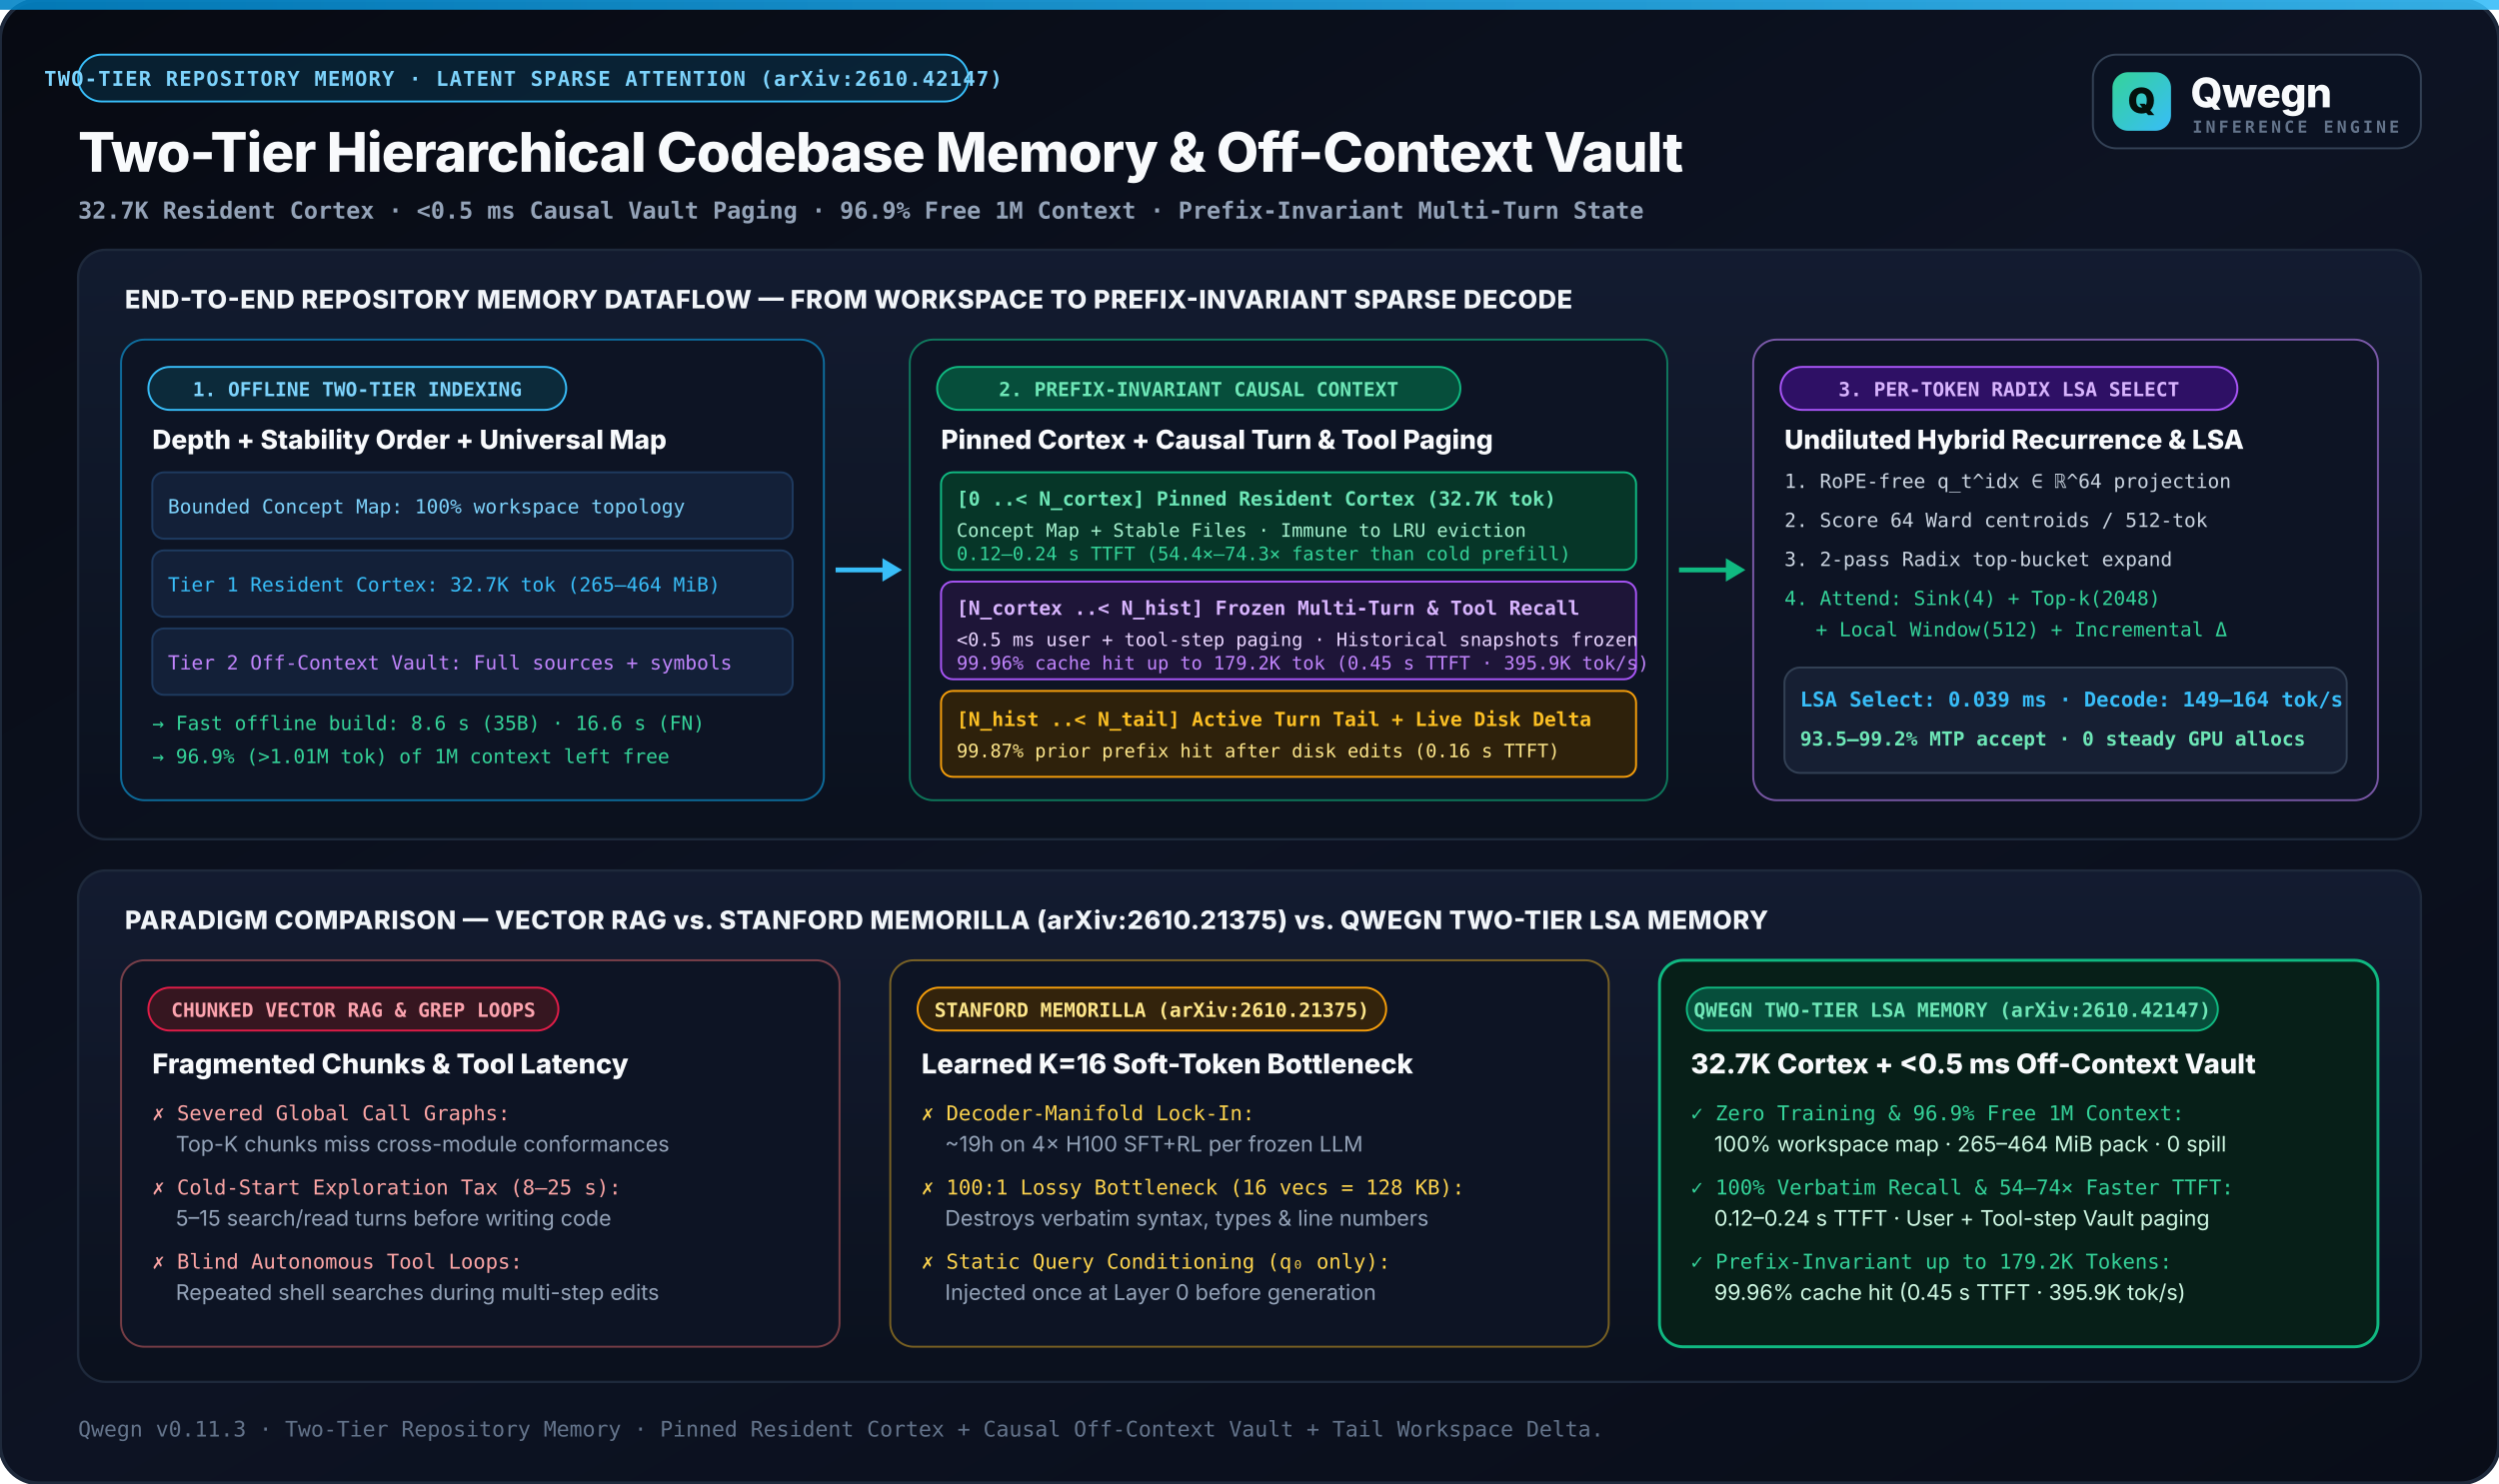
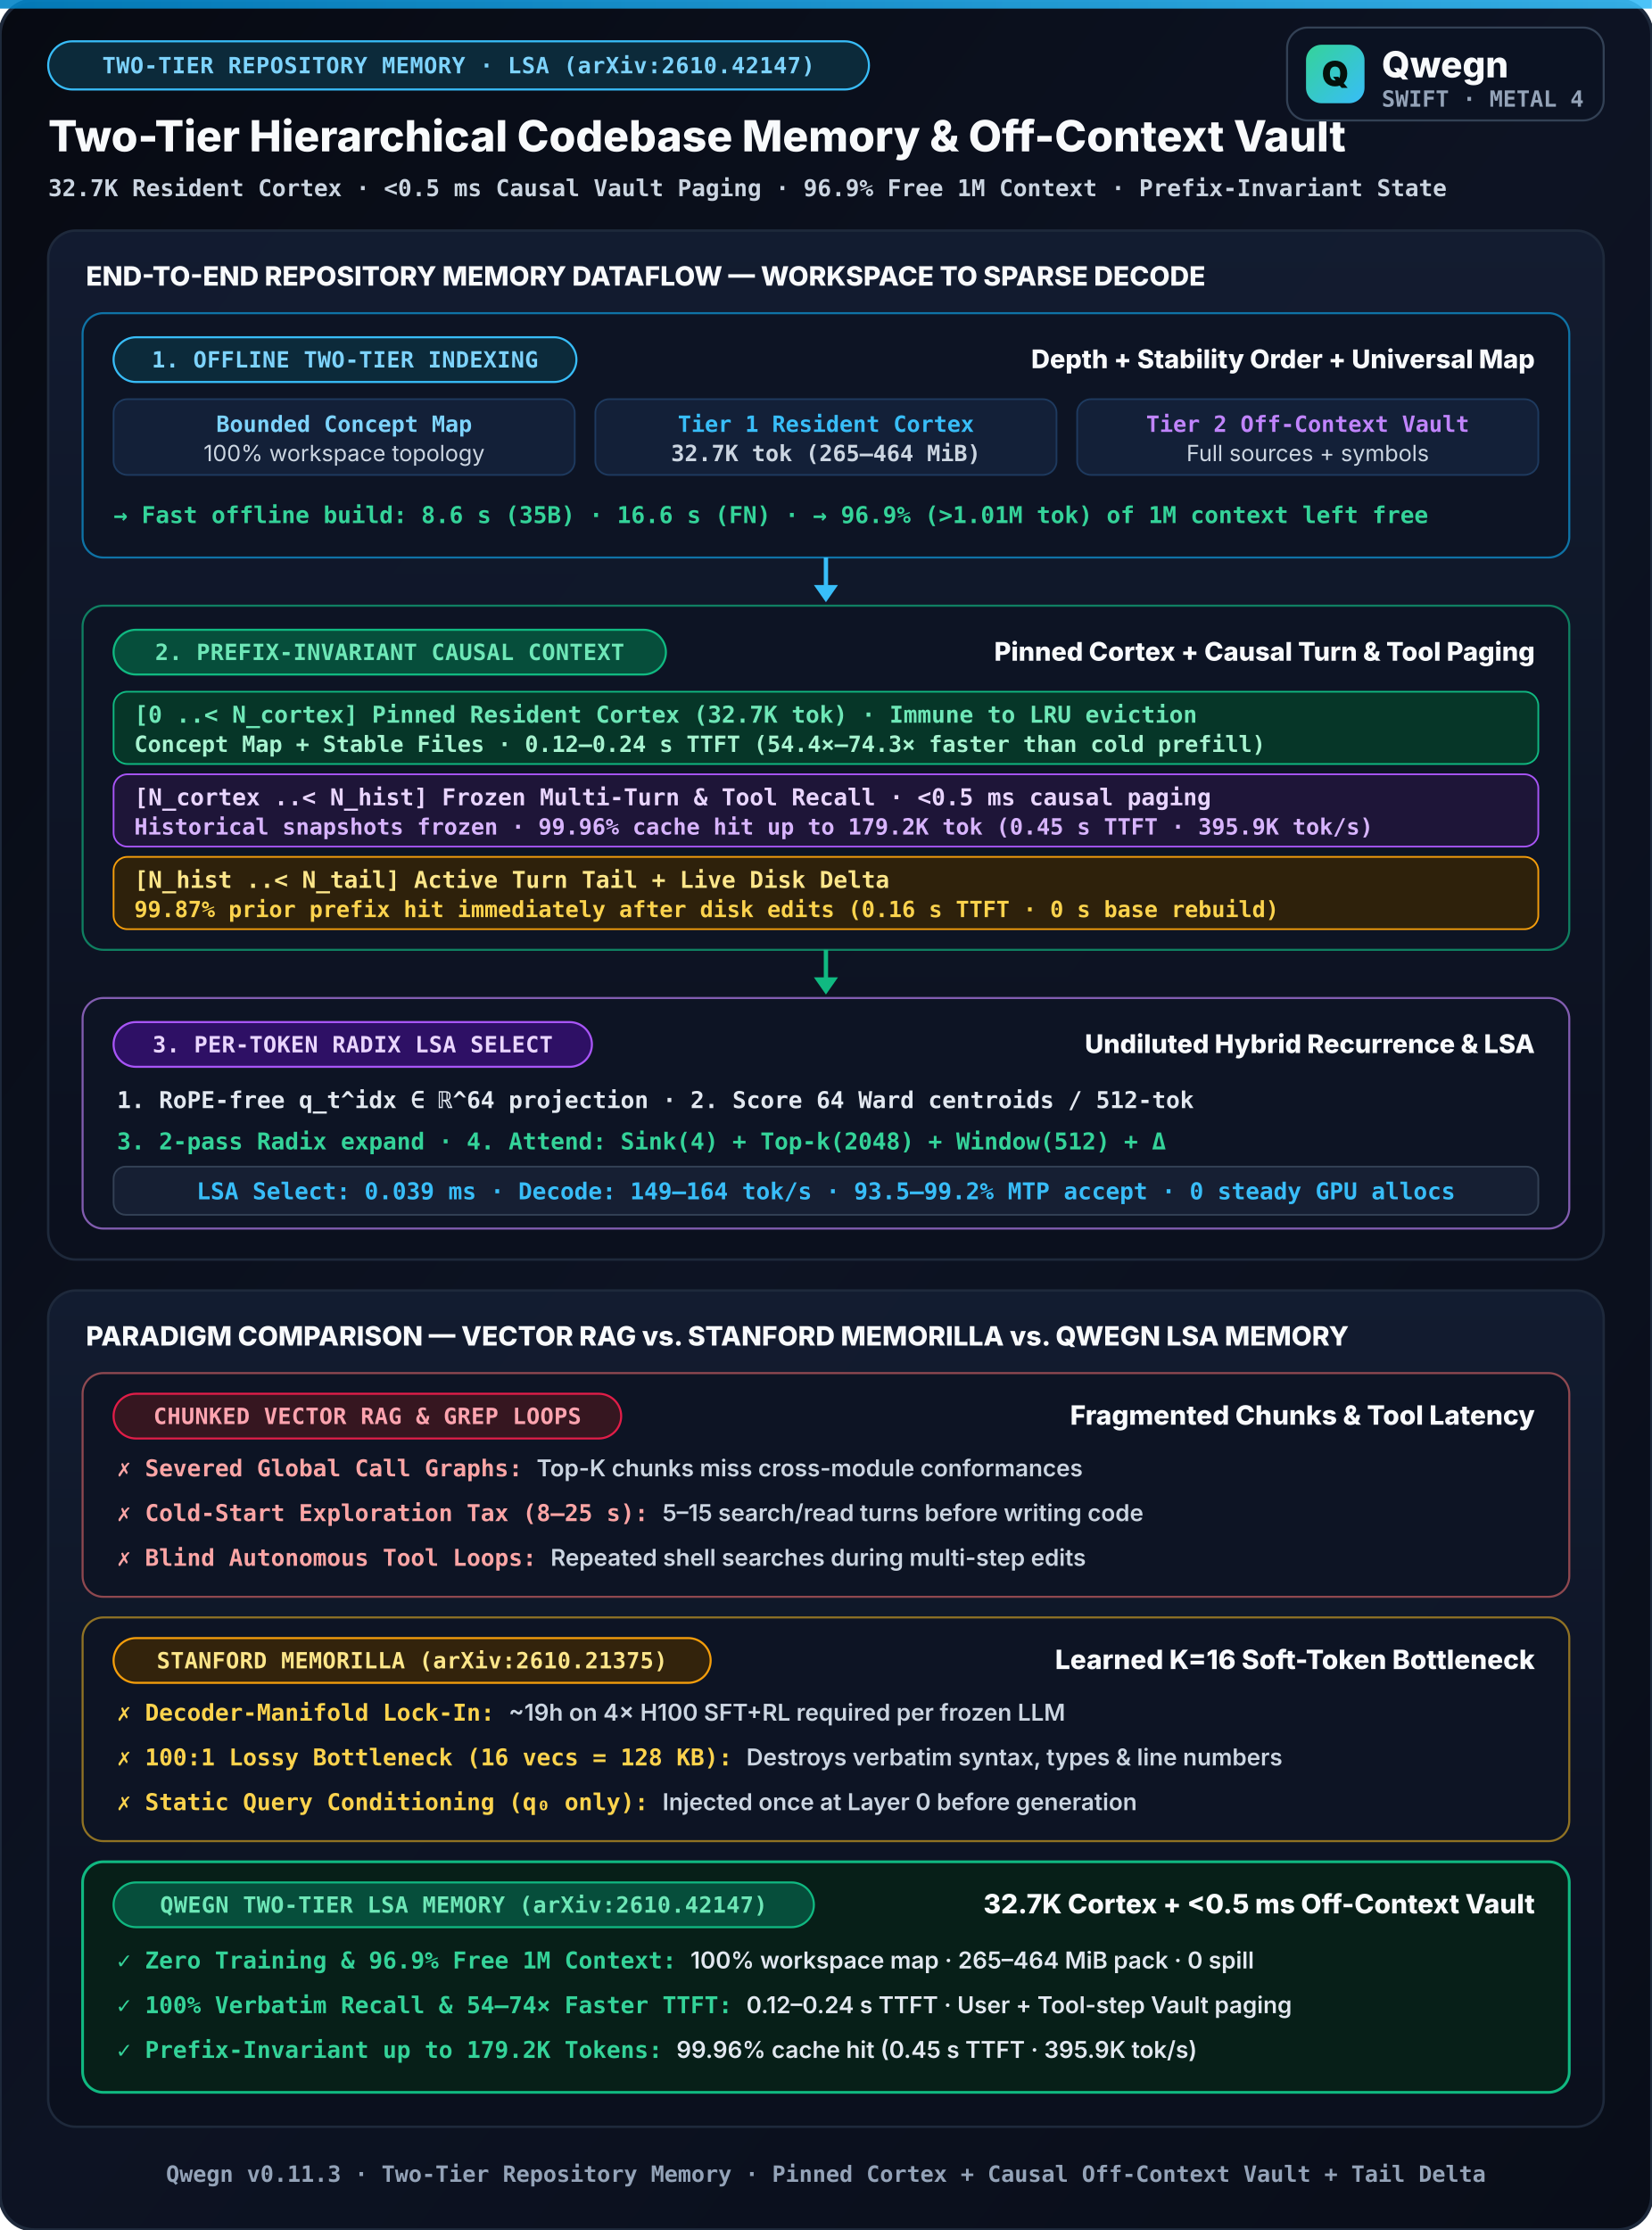
- <svg xmlns="http://www.w3.org/2000/svg" viewBox="0 0 1280 760" width="1280" height="760">
+ <svg xmlns="http://www.w3.org/2000/svg" viewBox="0 0 960 1296" width="960" height="1296">
  <defs>
    <linearGradient id="bg" x1="0" y1="0" x2="1" y2="1">
      <stop offset="0" stop-color="#070a12" />
      <stop offset="0.5" stop-color="#0d1323" />
      <stop offset="1" stop-color="#090d18" />
    </linearGradient>
    <linearGradient id="card" x1="0" y1="0" x2="0" y2="1">
-       <stop offset="0" stop-color="#131c31" stop-opacity="0.94" />
-       <stop offset="1" stop-color="#0b101d" stop-opacity="0.97" />
+       <stop offset="0" stop-color="#131c31" stop-opacity="0.96" />
+       <stop offset="1" stop-color="#0b101d" stop-opacity="0.98" />
    </linearGradient>
    <linearGradient id="cyGrad" x1="0" y1="0" x2="1" y2="0">
      <stop offset="0" stop-color="#0284c7" />
      <stop offset="1" stop-color="#38bdf8" />
    </linearGradient>
    <linearGradient id="mark" x1="0" y1="0" x2="1" y2="1">
      <stop offset="0" stop-color="#34d399" />
      <stop offset="1" stop-color="#38bdf8" />
    </linearGradient>
-     <style>
-       .sans { font-family: -apple-system, BlinkMacSystemFont, "SF Pro Display", "Inter", system-ui, sans-serif; }
-       .mono { font-family: "SF Mono", "JetBrains Mono", Menlo, Consolas, monospace; }
-       .ct { font-size: 13px; font-weight: 800; fill: #f1f5f9; letter-spacing: 0.3px; }
-     </style>
  </defs>
-   <rect width="1280" height="760" rx="20" fill="url(#bg)" stroke="#1e293b" stroke-width="2" />
-   <rect x="0" y="0" width="1280" height="5" fill="url(#cyGrad)" opacity="0.9" />
-   <g transform="translate(40, 28)">
-     <rect width="456" height="24" rx="12" fill="#0ea5e9" fill-opacity="0.14" stroke="#38bdf8" />
-     <text x="228" y="16" text-anchor="middle" class="mono" font-size="10.5" font-weight="700" fill="#7dd3fc" letter-spacing="0.6">TWO-TIER REPOSITORY MEMORY · LATENT SPARSE ATTENTION (arXiv:2610.42147)</text>
-     <text x="0" y="60" class="sans" font-size="28" font-weight="800" fill="#f8fafc" letter-spacing="-0.4">Two-Tier Hierarchical Codebase Memory &amp; Off-Context Vault</text>
-     <text x="0" y="84" class="mono" font-size="12" font-weight="600" fill="#94a3b8">32.7K Resident Cortex · &lt;0.5 ms Causal Vault Paging · 96.9% Free 1M Context · Prefix-Invariant Multi-Turn State</text>
+   <style>
+     svg { text-rendering: geometricPrecision; -webkit-font-smoothing: antialiased; }
+     .title { font-family: -apple-system, BlinkMacSystemFont, "SF Pro Display", "Segoe UI", Roboto, sans-serif; font-weight: 800; }
+     .subtitle { font-family: -apple-system, BlinkMacSystemFont, "SF Pro Text", "Segoe UI", Roboto, sans-serif; font-weight: 500; }
+     .sans { font-family: -apple-system, BlinkMacSystemFont, "SF Pro Display", "Inter", "Segoe UI", system-ui, sans-serif; }
+     .mono { font-family: "SF Mono", "JetBrains Mono", Menlo, Consolas, monospace; font-weight: 600; }
+   </style>
+   <rect width="960" height="1296" rx="20" fill="url(#bg)" stroke="#1e293b" stroke-width="2" />
+   <rect x="0" y="0" width="960" height="5" fill="url(#cyGrad)" opacity="0.9" />
+   <g transform="translate(28, 24)">
+     <rect x="0.0" y="0.0" width="477" height="28" rx="14.0" fill="#0c2a3a" stroke="#38bdf8" stroke-width="1.2" />
+     <text x="238.5" y="18.6" text-anchor="middle" class="mono" font-size="13" font-weight="700" fill="#7dd3fc" letter-spacing="0.3">TWO-TIER REPOSITORY MEMORY · LSA (arXiv:2610.42147)</text>
+     <text x="0" y="64" class="sans" font-size="25" font-weight="800" fill="#f8fafc">Two-Tier Hierarchical Codebase Memory &amp; Off-Context Vault</text>
+     <text x="0" y="90" class="mono" font-size="13.5" fill="#cbd5e1">32.7K Resident Cortex · &lt;0.5 ms Causal Vault Paging · 96.9% Free 1M Context · Prefix-Invariant State</text>
  </g>
-   <g transform="translate(1072, 28)">
-     <rect width="168" height="48" rx="12" fill="#0b1222" stroke="#334155" stroke-width="1" />
-     <rect x="10" y="9" width="30" height="30" rx="8" fill="url(#mark)" />
-     <text x="25" y="30" text-anchor="middle" class="sans" font-size="18" font-weight="900" fill="#04110c">Q</text>
-     <text x="50" y="27" class="sans" font-size="21" font-weight="800" fill="#f8fafc" letter-spacing="-0.3">Qwegn</text>
-     <text x="51" y="40" class="mono" font-size="8.5" font-weight="700" fill="#64748b" letter-spacing="1.6">INFERENCE ENGINE</text>
+   <g transform="translate(748, 16)">
+     <rect width="184" height="54" rx="12" fill="#0b1222" stroke="#334155" stroke-width="1.2" />
+     <rect x="11" y="10" width="34" height="34" rx="9" fill="url(#mark)" />
+     <text x="28" y="34" text-anchor="middle" class="sans" font-size="20" font-weight="900" fill="#04110c">Q</text>
+     <text x="55" y="29" class="sans" font-size="21" font-weight="800" fill="#f8fafc">Qwegn</text>
+     <text x="55" y="46" class="mono" font-size="13" font-weight="700" fill="#94a3b8">SWIFT · METAL 4</text>
  </g>
-   <g transform="translate(40, 128)">
-     <rect width="1200" height="302" rx="14" fill="url(#card)" stroke="#1e293b" stroke-width="1.2" />
-     <text x="24" y="30" class="sans ct">END-TO-END REPOSITORY MEMORY DATAFLOW — FROM WORKSPACE TO PREFIX-INVARIANT SPARSE DECODE</text>
-     <g transform="translate(22, 46)">
-       <rect width="360" height="236" rx="12" fill="#0d1424" stroke="#0ea5e9" stroke-opacity="0.6" />
-       <rect x="14" y="14" width="214" height="22" rx="11" fill="#0c2a3a" stroke="#38bdf8" />
-       <text x="121" y="29" text-anchor="middle" class="mono" font-size="10" font-weight="700" fill="#7dd3fc">1. OFFLINE TWO-TIER INDEXING</text>
-       <text x="16" y="56" class="sans" font-size="13.5" font-weight="800" fill="#f8fafc">Depth + Stability Order + Universal Map</text>
-       <rect x="16" y="68" width="328" height="34" rx="6" fill="#132038" stroke="#1e3a5f" />
-       <text x="24" y="89" class="mono" font-size="10" fill="#7dd3fc">Bounded Concept Map: 100% workspace topology</text>
-       <rect x="16" y="108" width="328" height="34" rx="6" fill="#132038" stroke="#1e3a5f" />
-       <text x="24" y="129" class="mono" font-size="10" fill="#38bdf8">Tier 1 Resident Cortex: 32.7K tok (265–464 MiB)</text>
-       <rect x="16" y="148" width="328" height="34" rx="6" fill="#132038" stroke="#1e3a5f" />
-       <text x="24" y="169" class="mono" font-size="10" fill="#c084fc">Tier 2 Off-Context Vault: Full sources + symbols</text>
-       <text x="16" y="200" class="mono" font-size="10" fill="#34d399">→ Fast offline build: 8.6 s (35B) · 16.6 s (FN)</text>
-       <text x="16" y="217" class="mono" font-size="10" fill="#34d399">→ 96.9% (&gt;1.01M tok) of 1M context left free</text>
+   <g transform="translate(28, 134)">
+     <rect width="904" height="598" rx="16" fill="url(#card)" stroke="#1e293b" stroke-width="1.4" />
+     <text x="22" y="32" class="sans" font-size="15.5" font-weight="800" fill="#f8fafc">END-TO-END REPOSITORY MEMORY DATAFLOW — WORKSPACE TO SPARSE DECODE</text>
+     <g transform="translate(20, 48)">
+       <rect width="864" height="142" rx="12" fill="#0d1424" stroke="#0ea5e9" stroke-opacity="0.65" stroke-width="1.2" />
+       <rect x="18.0" y="14.0" width="269" height="26" rx="13.0" fill="#0c2a3a" stroke="#38bdf8" stroke-width="1.2" />
+       <text x="152.5" y="31.6" text-anchor="middle" class="mono" font-size="13" font-weight="700" fill="#7dd3fc" letter-spacing="0.2">1. OFFLINE TWO-TIER INDEXING</text>
+       <text x="844" y="32" text-anchor="end" class="sans" font-size="15" font-weight="800" fill="#f8fafc">Depth + Stability Order + Universal Map</text>
+       <rect x="18" y="50" width="268" height="44" rx="8" fill="#132038" stroke="#1e3a5f" />
+       <text x="152" y="69" text-anchor="middle" class="mono" font-size="13" fill="#7dd3fc">Bounded Concept Map</text>
+       <text x="152" y="86" text-anchor="middle" class="sans" font-size="13" fill="#cbd5e1">100% workspace topology</text>
+       <rect x="298" y="50" width="268" height="44" rx="8" fill="#132038" stroke="#1e3a5f" />
+       <text x="432" y="69" text-anchor="middle" class="mono" font-size="13" fill="#38bdf8">Tier 1 Resident Cortex</text>
+       <text x="432" y="86" text-anchor="middle" class="mono" font-size="13" fill="#cbd5e1">32.7K tok (265–464 MiB)</text>
+       <rect x="578" y="50" width="268" height="44" rx="8" fill="#132038" stroke="#1e3a5f" />
+       <text x="712" y="69" text-anchor="middle" class="mono" font-size="13" fill="#c084fc">Tier 2 Off-Context Vault</text>
+       <text x="712" y="86" text-anchor="middle" class="sans" font-size="13" fill="#cbd5e1">Full sources + symbols</text>
+       <text x="18" y="122" class="mono" font-size="13.5" fill="#34d399">→ Fast offline build: 8.6 s (35B) · 16.6 s (FN)   ·   → 96.9% (&gt;1.01M tok) of 1M context left free</text>
    </g>
-     <g transform="translate(388, 154)">
-       <line x1="0" y1="10" x2="26" y2="10" stroke="#38bdf8" stroke-width="2.5" />
-       <polygon points="24,4 34,10 24,16" fill="#38bdf8" />
+     <line x1="452" y1="190" x2="452" y2="210" stroke="#38bdf8" stroke-width="2.5" />
+     <polygon points="445,206 452,216 459,206" fill="#38bdf8" />
+     <g transform="translate(20, 218)">
+       <rect width="864" height="200" rx="12" fill="#0d1424" stroke="#10b981" stroke-opacity="0.65" stroke-width="1.2" />
+       <rect x="18.0" y="14.0" width="321" height="26" rx="13.0" fill="#064e3b" stroke="#10b981" stroke-width="1.2" />
+       <text x="178.5" y="31.6" text-anchor="middle" class="mono" font-size="13" font-weight="700" fill="#6ee7b7" letter-spacing="0.2">2. PREFIX-INVARIANT CAUSAL CONTEXT</text>
+       <text x="844" y="32" text-anchor="end" class="sans" font-size="15" font-weight="800" fill="#f8fafc">Pinned Cortex + Causal Turn &amp; Tool Paging</text>
+       <rect x="18" y="50" width="828" height="42" rx="8" fill="#063628" stroke="#10b981" />
+       <text x="30" y="68" class="mono" font-size="13.5" font-weight="700" fill="#6ee7b7">[0 ..&lt; N_cortex] Pinned Resident Cortex (32.7K tok) · Immune to LRU eviction</text>
+       <text x="30" y="85" class="mono" font-size="13" fill="#a7f3d0">Concept Map + Stable Files · 0.12–0.24 s TTFT (54.4×–74.3× faster than cold prefill)</text>
+       <rect x="18" y="98" width="828" height="42" rx="8" fill="#1e1538" stroke="#a855f7" />
+       <text x="30" y="116" class="mono" font-size="13.5" font-weight="700" fill="#e9d5ff">[N_cortex ..&lt; N_hist] Frozen Multi-Turn &amp; Tool Recall · &lt;0.5 ms causal paging</text>
+       <text x="30" y="133" class="mono" font-size="13" fill="#d8b4fe">Historical snapshots frozen · 99.96% cache hit up to 179.2K tok (0.45 s TTFT · 395.9K tok/s)</text>
+       <rect x="18" y="146" width="828" height="42" rx="8" fill="#2e210b" stroke="#f59e0b" />
+       <text x="30" y="164" class="mono" font-size="13.5" font-weight="700" fill="#fde68a">[N_hist ..&lt; N_tail] Active Turn Tail + Live Disk Delta</text>
+       <text x="30" y="181" class="mono" font-size="13" fill="#fcd34d">99.87% prior prefix hit immediately after disk edits (0.16 s TTFT · 0 s base rebuild)</text>
    </g>
-     <g transform="translate(426, 46)">
-       <rect width="388" height="236" rx="12" fill="#0d1424" stroke="#10b981" stroke-opacity="0.6" />
-       <rect x="14" y="14" width="268" height="22" rx="11" fill="#064e3b" stroke="#10b981" />
-       <text x="148" y="29" text-anchor="middle" class="mono" font-size="10" font-weight="700" fill="#6ee7b7">2. PREFIX-INVARIANT CAUSAL CONTEXT</text>
-       <text x="16" y="56" class="sans" font-size="13.5" font-weight="800" fill="#f8fafc">Pinned Cortex + Causal Turn &amp; Tool Paging</text>
-       <rect x="16" y="68" width="356" height="50" rx="6" fill="#063628" stroke="#10b981" />
-       <text x="24" y="85" class="mono" font-size="10" font-weight="700" fill="#6ee7b7">[0 ..&lt; N_cortex] Pinned Resident Cortex (32.7K tok)</text>
-       <text x="24" y="101" class="mono" font-size="9.5" fill="#a7f3d0">Concept Map + Stable Files · Immune to LRU eviction</text>
-       <text x="24" y="113" class="mono" font-size="9.5" fill="#34d399">0.12–0.24 s TTFT (54.4×–74.3× faster than cold prefill)</text>
-       <rect x="16" y="124" width="356" height="50" rx="6" fill="#1e1538" stroke="#a855f7" />
-       <text x="24" y="141" class="mono" font-size="10" font-weight="700" fill="#d8b4fe">[N_cortex ..&lt; N_hist] Frozen Multi-Turn &amp; Tool Recall</text>
-       <text x="24" y="157" class="mono" font-size="9.5" fill="#e9d5ff">&lt;0.5 ms user + tool-step paging · Historical snapshots frozen</text>
-       <text x="24" y="169" class="mono" font-size="9.5" fill="#c084fc">99.96% cache hit up to 179.2K tok (0.45 s TTFT · 395.9K tok/s)</text>
-       <rect x="16" y="180" width="356" height="44" rx="6" fill="#2e210b" stroke="#f59e0b" />
-       <text x="24" y="198" class="mono" font-size="10" font-weight="700" fill="#fbbf24">[N_hist ..&lt; N_tail] Active Turn Tail + Live Disk Delta</text>
-       <text x="24" y="214" class="mono" font-size="9.5" fill="#fde68a">99.87% prior prefix hit after disk edits (0.16 s TTFT)</text>
-     </g>
-     <g transform="translate(820, 154)">
-       <line x1="0" y1="10" x2="26" y2="10" stroke="#10b981" stroke-width="2.5" />
-       <polygon points="24,4 34,10 24,16" fill="#10b981" />
-     </g>
-     <g transform="translate(858, 46)">
-       <rect width="320" height="236" rx="12" fill="#0d1424" stroke="#c084fc" stroke-opacity="0.6" />
-       <rect x="14" y="14" width="234" height="22" rx="11" fill="#2e1065" stroke="#a855f7" />
-       <text x="131" y="29" text-anchor="middle" class="mono" font-size="10" font-weight="700" fill="#d8b4fe">3. PER-TOKEN RADIX LSA SELECT</text>
-       <text x="16" y="56" class="sans" font-size="13.5" font-weight="800" fill="#f8fafc">Undiluted Hybrid Recurrence &amp; LSA</text>
-       <text x="16" y="76" class="mono" font-size="10" fill="#cbd5e1">1. RoPE-free q_t^idx ∈ ℝ^64 projection</text>
-       <text x="16" y="96" class="mono" font-size="10" fill="#cbd5e1">2. Score 64 Ward centroids / 512-tok</text>
-       <text x="16" y="116" class="mono" font-size="10" fill="#cbd5e1">3. 2-pass Radix top-bucket expand</text>
-       <text x="16" y="136" class="mono" font-size="10" fill="#34d399">4. Attend: Sink(4) + Top-k(2048)</text>
-       <text x="32" y="152" class="mono" font-size="10" fill="#34d399">+ Local Window(512) + Incremental Δ</text>
-       <rect x="16" y="168" width="288" height="54" rx="8" fill="#161f33" stroke="#334155" />
-       <text x="24" y="188" class="mono" font-size="10.5" font-weight="800" fill="#38bdf8">LSA Select: 0.039 ms · Decode: 149–164 tok/s</text>
-       <text x="24" y="208" class="mono" font-size="10" font-weight="600" fill="#6ee7b7">93.5–99.2% MTP accept · 0 steady GPU allocs</text>
+     <line x1="452" y1="418" x2="452" y2="438" stroke="#10b981" stroke-width="2.5" />
+     <polygon points="445,434 452,444 459,434" fill="#10b981" />
+     <g transform="translate(20, 446)">
+       <rect width="864" height="134" rx="12" fill="#0d1424" stroke="#c084fc" stroke-opacity="0.65" stroke-width="1.2" />
+       <rect x="18.0" y="14.0" width="278" height="26" rx="13.0" fill="#2e1065" stroke="#a855f7" stroke-width="1.2" />
+       <text x="157.0" y="31.6" text-anchor="middle" class="mono" font-size="13" font-weight="700" fill="#e9d5ff" letter-spacing="0.2">3. PER-TOKEN RADIX LSA SELECT</text>
+       <text x="844" y="32" text-anchor="end" class="sans" font-size="15" font-weight="800" fill="#f8fafc">Undiluted Hybrid Recurrence &amp; LSA</text>
+       <text x="20" y="64" class="mono" font-size="13.5" fill="#e2e8f0">1. RoPE-free q_t^idx ∈ ℝ^64 projection · 2. Score 64 Ward centroids / 512-tok</text>
+       <text x="20" y="88" class="mono" font-size="13.5" fill="#34d399">3. 2-pass Radix expand · 4. Attend: Sink(4) + Top-k(2048) + Window(512) + Δ</text>
+       <rect x="18" y="98" width="828" height="28" rx="7" fill="#161f33" stroke="#334155" />
+       <text x="432" y="117" text-anchor="middle" class="mono" font-size="13.5" font-weight="800" fill="#38bdf8">LSA Select: 0.039 ms · Decode: 149–164 tok/s · 93.5–99.2% MTP accept · 0 steady GPU allocs</text>
    </g>
  </g>
-   <g transform="translate(40, 446)">
-     <rect width="1200" height="262" rx="14" fill="url(#card)" stroke="#1e293b" stroke-width="1.2" />
-     <text x="24" y="30" class="sans ct">PARADIGM COMPARISON — VECTOR RAG vs. STANFORD MEMORILLA (arXiv:2610.21375) vs. QWEGN TWO-TIER LSA MEMORY</text>
-     <g transform="translate(22, 46)">
-       <rect width="368" height="198" rx="12" fill="#0d1424" stroke="#f87171" stroke-opacity="0.45" />
-       <rect x="14" y="14" width="210" height="22" rx="11" fill="#361620" stroke="#e11d48" />
-       <text x="119" y="29" text-anchor="middle" class="mono" font-size="10" font-weight="700" fill="#fda4af">CHUNKED VECTOR RAG &amp; GREP LOOPS</text>
-       <text x="16" y="58" class="sans" font-size="14" font-weight="800" fill="#f8fafc">Fragmented Chunks &amp; Tool Latency</text>
-       <text x="16" y="82" class="mono" font-size="10.5" fill="#fca5a5">✗ Severed Global Call Graphs:</text>
-       <text x="28" y="98" class="sans" font-size="11" fill="#94a3b8">Top-K chunks miss cross-module conformances</text>
-       <text x="16" y="120" class="mono" font-size="10.5" fill="#fca5a5">✗ Cold-Start Exploration Tax (8–25 s):</text>
-       <text x="28" y="136" class="sans" font-size="11" fill="#94a3b8">5–15 search/read turns before writing code</text>
-       <text x="16" y="158" class="mono" font-size="10.5" fill="#fca5a5">✗ Blind Autonomous Tool Loops:</text>
-       <text x="28" y="174" class="sans" font-size="11" fill="#94a3b8">Repeated shell searches during multi-step edits</text>
+   <g transform="translate(28, 750)">
+     <rect width="904" height="486" rx="16" fill="url(#card)" stroke="#1e293b" stroke-width="1.4" />
+     <text x="22" y="32" class="sans" font-size="15.5" font-weight="800" fill="#f8fafc">PARADIGM COMPARISON — VECTOR RAG vs. STANFORD MEMORILLA vs. QWEGN LSA MEMORY</text>
+     <g transform="translate(20, 48)">
+       <rect width="864" height="130" rx="12" fill="#0d1424" stroke="#f87171" stroke-opacity="0.55" stroke-width="1.2" />
+       <rect x="18.0" y="12.0" width="295" height="26" rx="13.0" fill="#361620" stroke="#e11d48" stroke-width="1.2" />
+       <text x="165.5" y="29.6" text-anchor="middle" class="mono" font-size="13" font-weight="700" fill="#fda4af" letter-spacing="0.2">CHUNKED VECTOR RAG &amp; GREP LOOPS</text>
+       <text x="844" y="30" text-anchor="end" class="sans" font-size="15.5" font-weight="800" fill="#f8fafc">Fragmented Chunks &amp; Tool Latency</text>
+       <text x="20" y="60" class="mono" font-size="13.5" fill="#fca5a5">✗ Severed Global Call Graphs: <tspan class="sans" fill="#cbd5e1">Top-K chunks miss cross-module conformances</tspan>
+       </text>
+       <text x="20" y="86" class="mono" font-size="13.5" fill="#fca5a5">✗ Cold-Start Exploration Tax (8–25 s): <tspan class="sans" fill="#cbd5e1">5–15 search/read turns before writing code</tspan>
+       </text>
+       <text x="20" y="112" class="mono" font-size="13.5" fill="#fca5a5">✗ Blind Autonomous Tool Loops: <tspan class="sans" fill="#cbd5e1">Repeated shell searches during multi-step edits</tspan>
+       </text>
    </g>
-     <g transform="translate(416, 46)">
-       <rect width="368" height="198" rx="12" fill="#0d1424" stroke="#fbbf24" stroke-opacity="0.45" />
-       <rect x="14" y="14" width="240" height="22" rx="11" fill="#33230c" stroke="#f59e0b" />
-       <text x="134" y="29" text-anchor="middle" class="mono" font-size="10" font-weight="700" fill="#fde68a">STANFORD MEMORILLA (arXiv:2610.21375)</text>
-       <text x="16" y="58" class="sans" font-size="14" font-weight="800" fill="#f8fafc">Learned K=16 Soft-Token Bottleneck</text>
-       <text x="16" y="82" class="mono" font-size="10.5" fill="#fcd34d">✗ Decoder-Manifold Lock-In:</text>
-       <text x="28" y="98" class="sans" font-size="11" fill="#94a3b8">~19h on 4× H100 SFT+RL per frozen LLM</text>
-       <text x="16" y="120" class="mono" font-size="10.5" fill="#fcd34d">✗ 100:1 Lossy Bottleneck (16 vecs = 128 KB):</text>
-       <text x="28" y="136" class="sans" font-size="11" fill="#94a3b8">Destroys verbatim syntax, types &amp; line numbers</text>
-       <text x="16" y="158" class="mono" font-size="10.5" fill="#fcd34d">✗ Static Query Conditioning (q₀ only):</text>
-       <text x="28" y="174" class="sans" font-size="11" fill="#94a3b8">Injected once at Layer 0 before generation</text>
+     <g transform="translate(20, 190)">
+       <rect width="864" height="130" rx="12" fill="#0d1424" stroke="#fbbf24" stroke-opacity="0.55" stroke-width="1.2" />
+       <rect x="18.0" y="12.0" width="347" height="26" rx="13.0" fill="#33230c" stroke="#f59e0b" stroke-width="1.2" />
+       <text x="191.5" y="29.6" text-anchor="middle" class="mono" font-size="13" font-weight="700" fill="#fde68a" letter-spacing="0.2">STANFORD MEMORILLA (arXiv:2610.21375)</text>
+       <text x="844" y="30" text-anchor="end" class="sans" font-size="15.5" font-weight="800" fill="#f8fafc">Learned K=16 Soft-Token Bottleneck</text>
+       <text x="20" y="60" class="mono" font-size="13.5" fill="#fcd34d">✗ Decoder-Manifold Lock-In: <tspan class="sans" fill="#cbd5e1">~19h on 4× H100 SFT+RL required per frozen LLM</tspan>
+       </text>
+       <text x="20" y="86" class="mono" font-size="13.5" fill="#fcd34d">✗ 100:1 Lossy Bottleneck (16 vecs = 128 KB): <tspan class="sans" fill="#cbd5e1">Destroys verbatim syntax, types &amp; line numbers</tspan>
+       </text>
+       <text x="20" y="112" class="mono" font-size="13.5" fill="#fcd34d">✗ Static Query Conditioning (q₀ only): <tspan class="sans" fill="#cbd5e1">Injected once at Layer 0 before generation</tspan>
+       </text>
    </g>
-     <g transform="translate(810, 46)">
-       <rect width="368" height="198" rx="12" fill="#071f18" stroke="#10b981" stroke-width="1.5" />
-       <rect x="14" y="14" width="272" height="22" rx="11" fill="#064e3b" stroke="#10b981" />
-       <text x="150" y="29" text-anchor="middle" class="mono" font-size="10" font-weight="700" fill="#6ee7b7">QWEGN TWO-TIER LSA MEMORY (arXiv:2610.42147)</text>
-       <text x="16" y="58" class="sans" font-size="14" font-weight="800" fill="#f8fafc">32.7K Cortex + &lt;0.5 ms Off-Context Vault</text>
-       <text x="16" y="82" class="mono" font-size="10.5" fill="#34d399">✓ Zero Training &amp; 96.9% Free 1M Context:</text>
-       <text x="28" y="98" class="sans" font-size="11" fill="#d1fae5">100% workspace map · 265–464 MiB pack · 0 spill</text>
-       <text x="16" y="120" class="mono" font-size="10.5" fill="#34d399">✓ 100% Verbatim Recall &amp; 54–74× Faster TTFT:</text>
-       <text x="28" y="136" class="sans" font-size="11" fill="#d1fae5">0.12–0.24 s TTFT · User + Tool-step Vault paging</text>
-       <text x="16" y="158" class="mono" font-size="10.5" fill="#34d399">✓ Prefix-Invariant up to 179.2K Tokens:</text>
-       <text x="28" y="174" class="sans" font-size="11" fill="#d1fae5">99.96% cache hit (0.45 s TTFT · 395.9K tok/s)</text>
+     <g transform="translate(20, 332)">
+       <rect width="864" height="134" rx="12" fill="#071f18" stroke="#10b981" stroke-width="1.6" />
+       <rect x="18.0" y="12.0" width="407" height="26" rx="13.0" fill="#064e3b" stroke="#10b981" stroke-width="1.2" />
+       <text x="221.5" y="29.6" text-anchor="middle" class="mono" font-size="13" font-weight="700" fill="#6ee7b7" letter-spacing="0.2">QWEGN TWO-TIER LSA MEMORY (arXiv:2610.42147)</text>
+       <text x="844" y="30" text-anchor="end" class="sans" font-size="15.5" font-weight="800" fill="#f8fafc">32.7K Cortex + &lt;0.5 ms Off-Context Vault</text>
+       <text x="20" y="62" class="mono" font-size="13.5" fill="#34d399">✓ Zero Training &amp; 96.9% Free 1M Context: <tspan class="sans" fill="#e2e8f0">100% workspace map · 265–464 MiB pack · 0 spill</tspan>
+       </text>
+       <text x="20" y="88" class="mono" font-size="13.5" fill="#34d399">✓ 100% Verbatim Recall &amp; 54–74× Faster TTFT: <tspan class="sans" fill="#e2e8f0">0.12–0.24 s TTFT · User + Tool-step Vault paging</tspan>
+       </text>
+       <text x="20" y="114" class="mono" font-size="13.5" fill="#34d399">✓ Prefix-Invariant up to 179.2K Tokens: <tspan class="sans" fill="#e2e8f0">99.96% cache hit (0.45 s TTFT · 395.9K tok/s)</tspan>
+       </text>
    </g>
  </g>
-   <text x="40" y="736" class="mono" font-size="11" fill="#64748b">Qwegn v0.11.3 · Two-Tier Repository Memory · Pinned Resident Cortex + Causal Off-Context Vault + Tail Workspace Delta.</text>
+   <text x="480" y="1268" text-anchor="middle" class="mono" font-size="13" fill="#94a3b8">Qwegn v0.11.3 · Two-Tier Repository Memory · Pinned Cortex + Causal Off-Context Vault + Tail Delta</text>
</svg>
